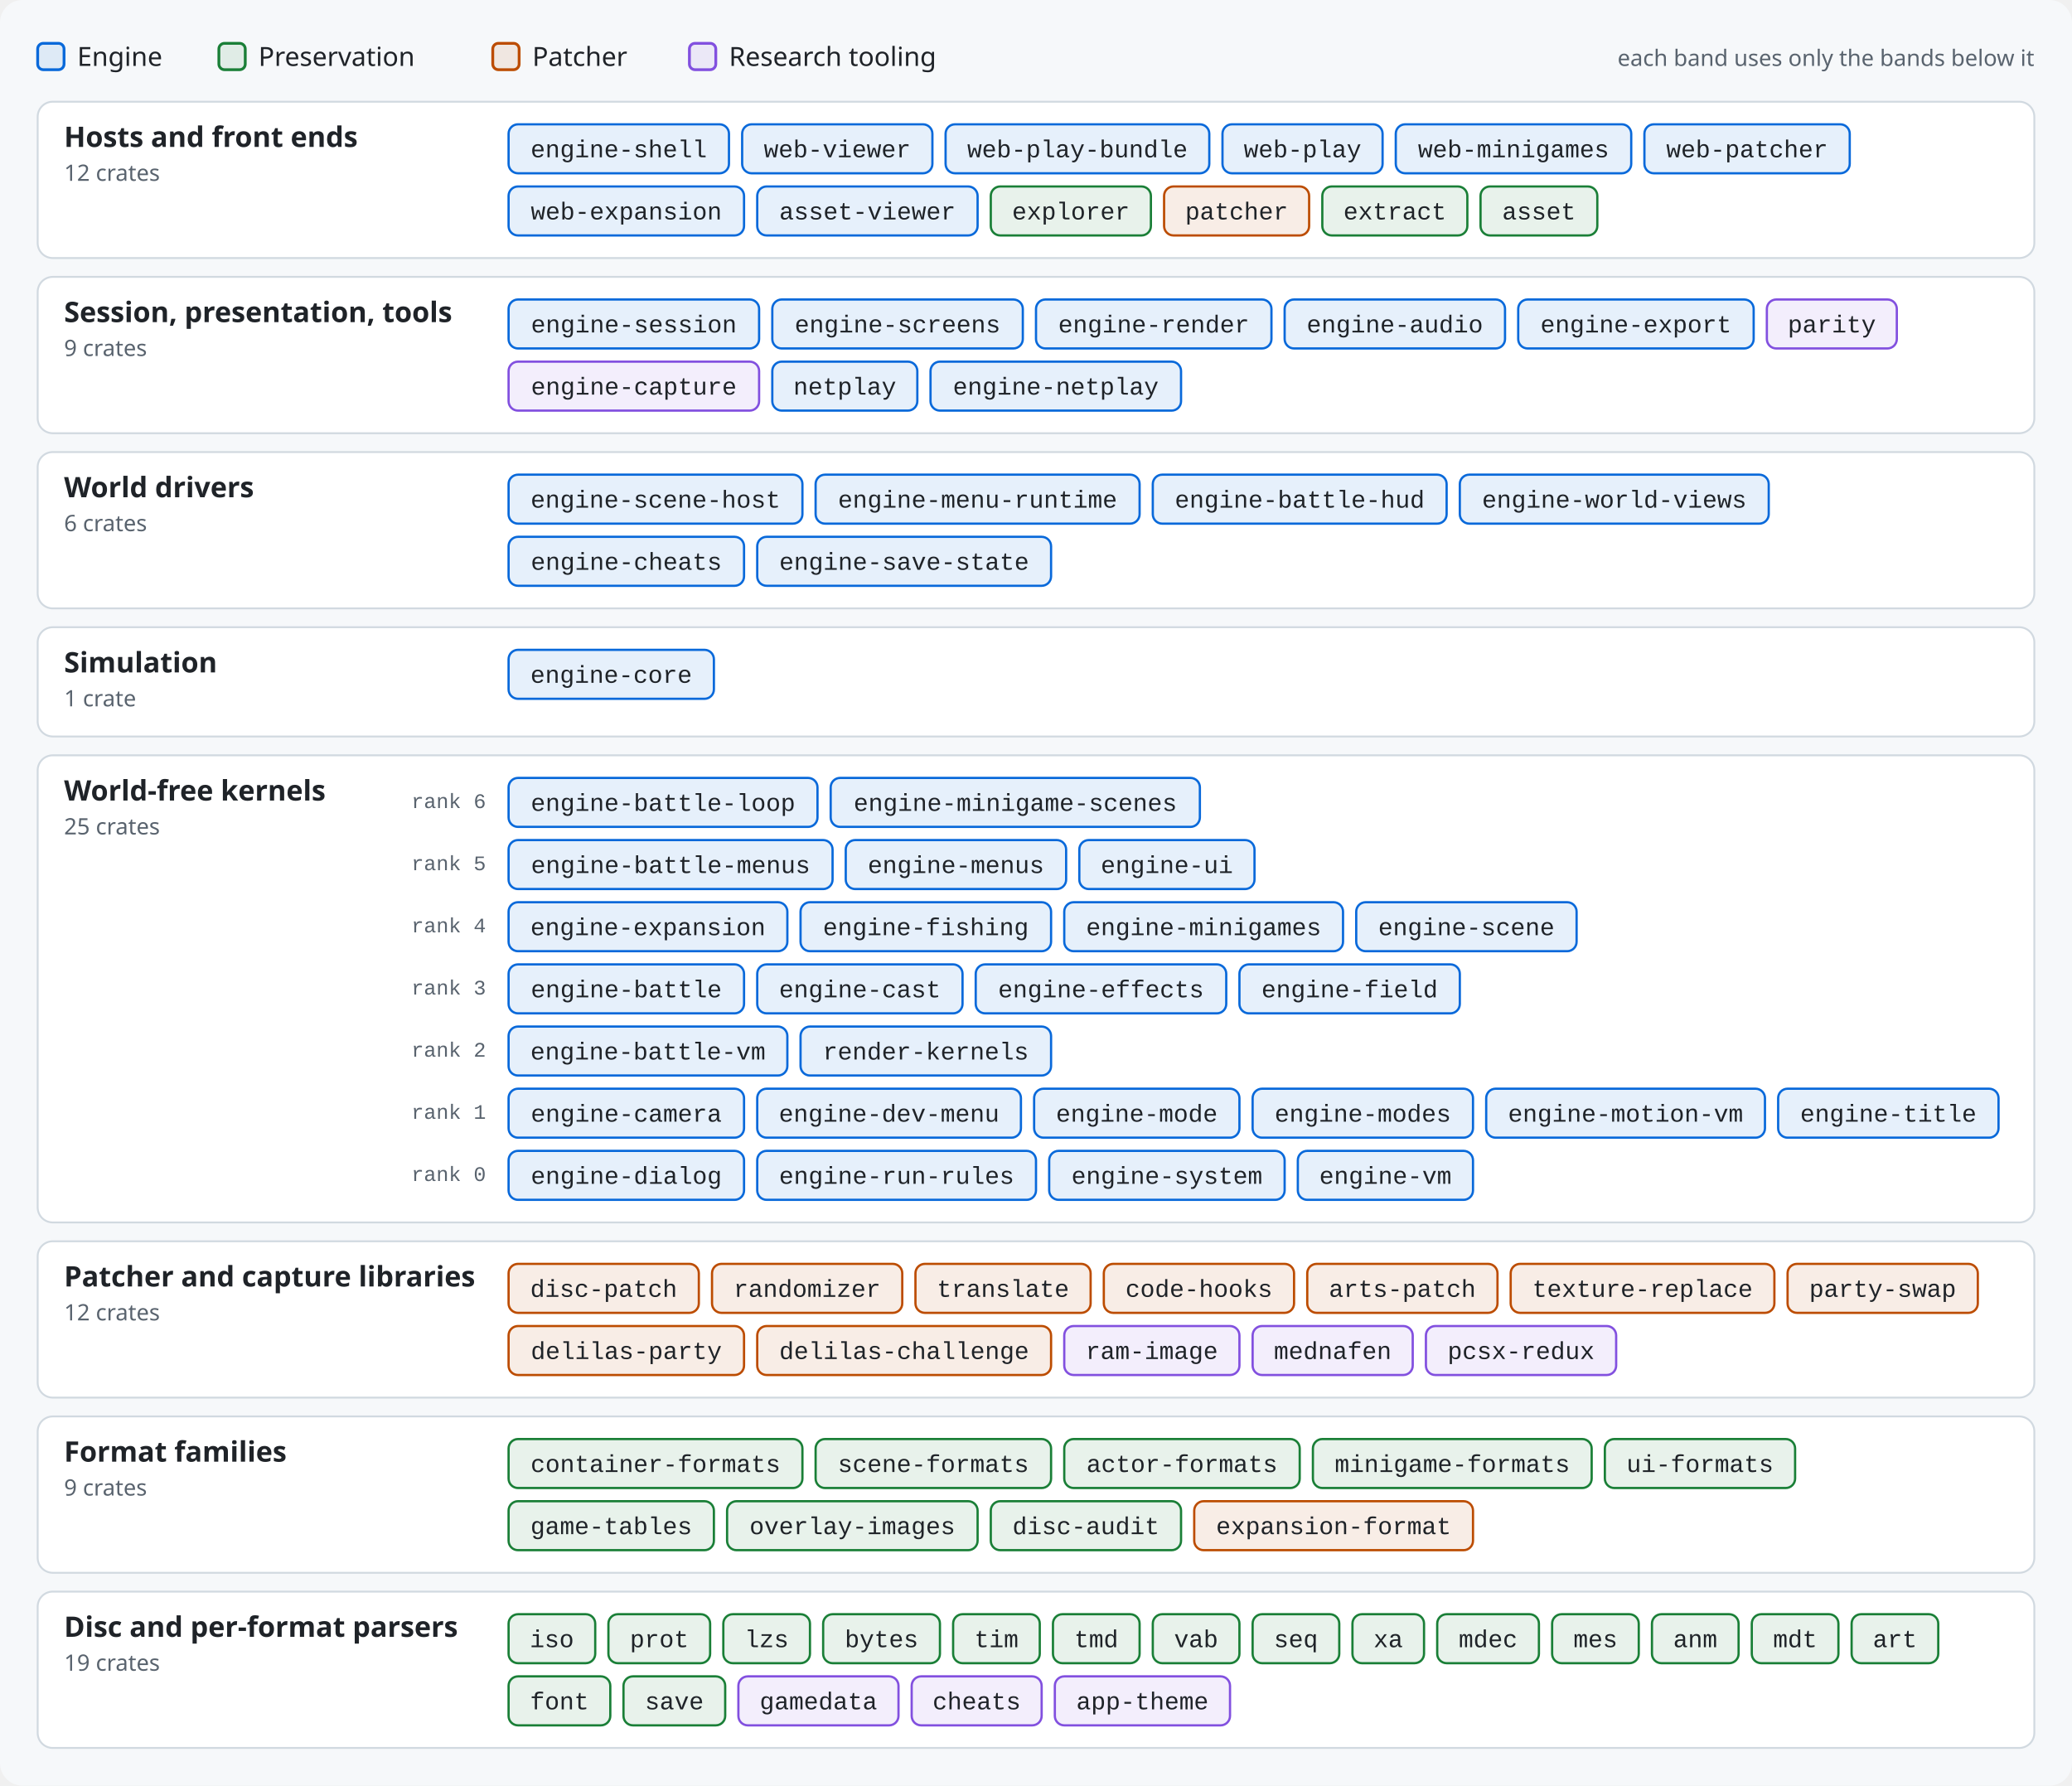
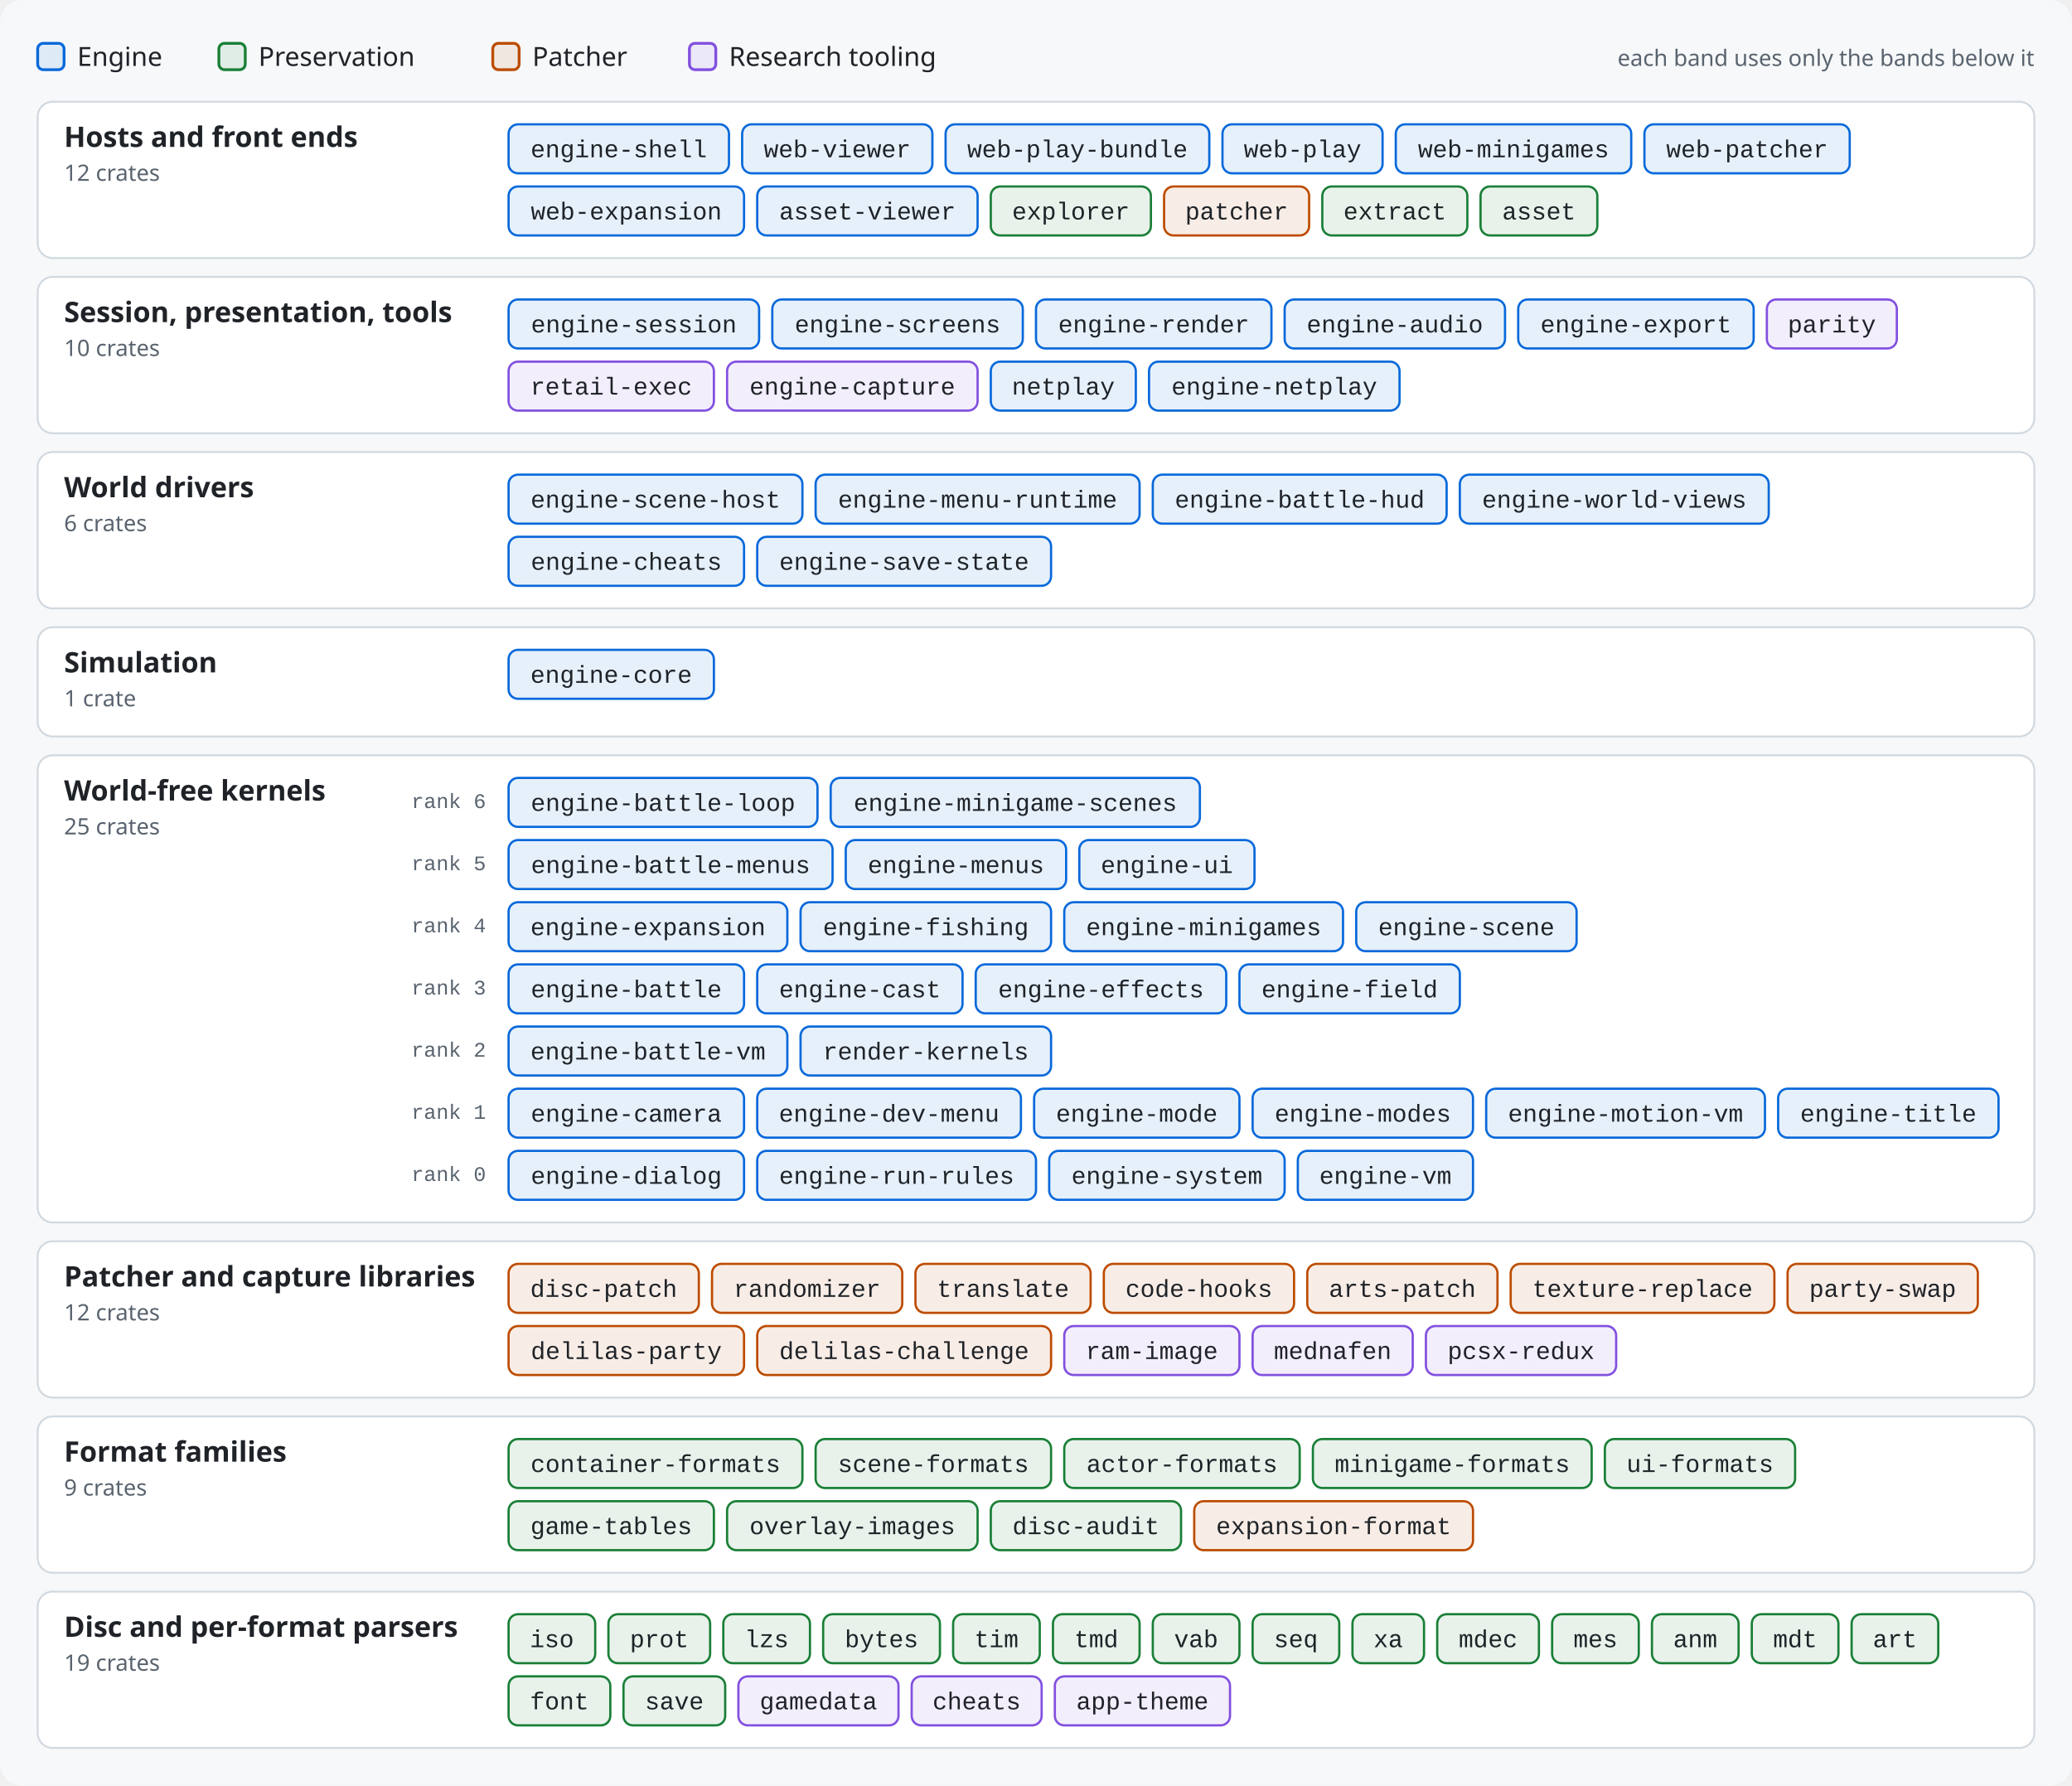
<svg xmlns="http://www.w3.org/2000/svg" viewBox="0 0 1100 948" width="1100" height="948" role="img" aria-labelledby="t d">
  <style>text{font-family:-apple-system, BlinkMacSystemFont, 'Segoe UI', 'Noto Sans', Helvetica, Arial, sans-serif;fill:#1f2328}.ch{font-family:ui-monospace, SFMono-Regular, Menlo, Consolas, 'Liberation Mono', monospace;font-size:13px}.bt{font-size:15px;font-weight:600}.mu{font-size:12px;fill:#59636e}.rk{font-family:ui-monospace, SFMono-Regular, Menlo, Consolas, 'Liberation Mono', monospace;font-size:11px;fill:#59636e}.lg{font-size:14px}</style>
  <rect width="1100" height="948" rx="12" fill="#f6f8fa" />
  <rect x="20" y="23" width="14" height="14" rx="3" fill="#0969da" fill-opacity="0.10" stroke="#0969da" stroke-width="1.5" />
  <text x="41" y="35" class="lg">Engine</text>
  <rect x="116.2" y="23" width="14" height="14" rx="3" fill="#1a7f37" fill-opacity="0.10" stroke="#1a7f37" stroke-width="1.5" />
  <text x="137.2" y="35" class="lg">Preservation</text>
  <rect x="261.6" y="23" width="14" height="14" rx="3" fill="#bc4c00" fill-opacity="0.10" stroke="#bc4c00" stroke-width="1.5" />
  <text x="282.6" y="35" class="lg">Patcher</text>
  <rect x="366" y="23" width="14" height="14" rx="3" fill="#8250df" fill-opacity="0.10" stroke="#8250df" stroke-width="1.5" />
  <text x="387" y="35" class="lg">Research tooling</text>
  <text x="1080" y="35" class="mu" text-anchor="end">each band uses only the bands below it</text>
  <rect x="20" y="54" width="1060" height="83" rx="8" fill="#ffffff" stroke="#d1d9e0" />
  <text x="34" y="78" class="bt">Hosts and front ends</text>
  <text x="34" y="96" class="mu">12 crates</text>
  <g>
    <rect x="270" y="66" width="117" height="26" rx="5" fill="#0969da" fill-opacity="0.10" stroke="#0969da" stroke-width="1.2" />
    <text x="328.5" y="83.5" class="ch" text-anchor="middle">engine-shell</text>
  </g>
  <g>
    <rect x="394" y="66" width="101" height="26" rx="5" fill="#0969da" fill-opacity="0.10" stroke="#0969da" stroke-width="1.2" />
    <text x="444.5" y="83.5" class="ch" text-anchor="middle">web-viewer</text>
  </g>
  <g>
    <rect x="502" y="66" width="140" height="26" rx="5" fill="#0969da" fill-opacity="0.10" stroke="#0969da" stroke-width="1.2" />
    <text x="572.0" y="83.5" class="ch" text-anchor="middle">web-play-bundle</text>
  </g>
  <g>
    <rect x="649" y="66" width="85" height="26" rx="5" fill="#0969da" fill-opacity="0.10" stroke="#0969da" stroke-width="1.2" />
    <text x="691.5" y="83.5" class="ch" text-anchor="middle">web-play</text>
  </g>
  <g>
    <rect x="741" y="66" width="125" height="26" rx="5" fill="#0969da" fill-opacity="0.10" stroke="#0969da" stroke-width="1.2" />
    <text x="803.5" y="83.5" class="ch" text-anchor="middle">web-minigames</text>
  </g>
  <g>
    <rect x="873" y="66" width="109" height="26" rx="5" fill="#0969da" fill-opacity="0.10" stroke="#0969da" stroke-width="1.2" />
    <text x="927.5" y="83.5" class="ch" text-anchor="middle">web-patcher</text>
  </g>
  <g>
    <rect x="270" y="99" width="125" height="26" rx="5" fill="#0969da" fill-opacity="0.10" stroke="#0969da" stroke-width="1.2" />
    <text x="332.5" y="116.5" class="ch" text-anchor="middle">web-expansion</text>
  </g>
  <g>
    <rect x="402" y="99" width="117" height="26" rx="5" fill="#0969da" fill-opacity="0.10" stroke="#0969da" stroke-width="1.2" />
    <text x="460.5" y="116.5" class="ch" text-anchor="middle">asset-viewer</text>
  </g>
  <g>
    <rect x="526" y="99" width="85" height="26" rx="5" fill="#1a7f37" fill-opacity="0.10" stroke="#1a7f37" stroke-width="1.2" />
    <text x="568.5" y="116.5" class="ch" text-anchor="middle">explorer</text>
  </g>
  <g>
    <rect x="618" y="99" width="77" height="26" rx="5" fill="#bc4c00" fill-opacity="0.10" stroke="#bc4c00" stroke-width="1.2" />
    <text x="656.5" y="116.5" class="ch" text-anchor="middle">patcher</text>
  </g>
  <g>
    <rect x="702" y="99" width="77" height="26" rx="5" fill="#1a7f37" fill-opacity="0.10" stroke="#1a7f37" stroke-width="1.2" />
    <text x="740.5" y="116.5" class="ch" text-anchor="middle">extract</text>
  </g>
  <g>
    <rect x="786" y="99" width="62" height="26" rx="5" fill="#1a7f37" fill-opacity="0.10" stroke="#1a7f37" stroke-width="1.2" />
    <text x="817.0" y="116.5" class="ch" text-anchor="middle">asset</text>
  </g>
  <rect x="20" y="147" width="1060" height="83" rx="8" fill="#ffffff" stroke="#d1d9e0" />
  <text x="34" y="171" class="bt">Session, presentation, tools</text>
-   <text x="34" y="189" class="mu">9 crates</text>
+   <text x="34" y="189" class="mu">10 crates</text>
  <g>
    <rect x="270" y="159" width="133" height="26" rx="5" fill="#0969da" fill-opacity="0.10" stroke="#0969da" stroke-width="1.2" />
    <text x="336.5" y="176.5" class="ch" text-anchor="middle">engine-session</text>
  </g>
  <g>
    <rect x="410" y="159" width="133" height="26" rx="5" fill="#0969da" fill-opacity="0.10" stroke="#0969da" stroke-width="1.2" />
    <text x="476.5" y="176.5" class="ch" text-anchor="middle">engine-screens</text>
  </g>
  <g>
    <rect x="550" y="159" width="125" height="26" rx="5" fill="#0969da" fill-opacity="0.10" stroke="#0969da" stroke-width="1.2" />
    <text x="612.5" y="176.5" class="ch" text-anchor="middle">engine-render</text>
  </g>
  <g>
    <rect x="682" y="159" width="117" height="26" rx="5" fill="#0969da" fill-opacity="0.10" stroke="#0969da" stroke-width="1.2" />
    <text x="740.5" y="176.5" class="ch" text-anchor="middle">engine-audio</text>
  </g>
  <g>
    <rect x="806" y="159" width="125" height="26" rx="5" fill="#0969da" fill-opacity="0.10" stroke="#0969da" stroke-width="1.2" />
    <text x="868.5" y="176.5" class="ch" text-anchor="middle">engine-export</text>
  </g>
  <g>
    <rect x="938" y="159" width="69" height="26" rx="5" fill="#8250df" fill-opacity="0.10" stroke="#8250df" stroke-width="1.2" />
    <text x="972.5" y="176.5" class="ch" text-anchor="middle">parity</text>
  </g>
  <g>
-     <rect x="270" y="192" width="133" height="26" rx="5" fill="#8250df" fill-opacity="0.10" stroke="#8250df" stroke-width="1.2" />
-     <text x="336.5" y="209.5" class="ch" text-anchor="middle">engine-capture</text>
-   </g>
-   <g>
-     <rect x="410" y="192" width="77" height="26" rx="5" fill="#0969da" fill-opacity="0.10" stroke="#0969da" stroke-width="1.2" />
-     <text x="448.5" y="209.5" class="ch" text-anchor="middle">netplay</text>
-   </g>
-   <g>
-     <rect x="494" y="192" width="133" height="26" rx="5" fill="#0969da" fill-opacity="0.10" stroke="#0969da" stroke-width="1.2" />
-     <text x="560.5" y="209.5" class="ch" text-anchor="middle">engine-netplay</text>
+     <rect x="270" y="192" width="109" height="26" rx="5" fill="#8250df" fill-opacity="0.10" stroke="#8250df" stroke-width="1.2" />
+     <text x="324.5" y="209.5" class="ch" text-anchor="middle">retail-exec</text>
+   </g>
+   <g>
+     <rect x="386" y="192" width="133" height="26" rx="5" fill="#8250df" fill-opacity="0.10" stroke="#8250df" stroke-width="1.2" />
+     <text x="452.5" y="209.5" class="ch" text-anchor="middle">engine-capture</text>
+   </g>
+   <g>
+     <rect x="526" y="192" width="77" height="26" rx="5" fill="#0969da" fill-opacity="0.10" stroke="#0969da" stroke-width="1.2" />
+     <text x="564.5" y="209.5" class="ch" text-anchor="middle">netplay</text>
+   </g>
+   <g>
+     <rect x="610" y="192" width="133" height="26" rx="5" fill="#0969da" fill-opacity="0.10" stroke="#0969da" stroke-width="1.2" />
+     <text x="676.5" y="209.5" class="ch" text-anchor="middle">engine-netplay</text>
  </g>
  <rect x="20" y="240" width="1060" height="83" rx="8" fill="#ffffff" stroke="#d1d9e0" />
  <text x="34" y="264" class="bt">World drivers</text>
  <text x="34" y="282" class="mu">6 crates</text>
  <g>
    <rect x="270" y="252" width="156" height="26" rx="5" fill="#0969da" fill-opacity="0.10" stroke="#0969da" stroke-width="1.2" />
    <text x="348.0" y="269.5" class="ch" text-anchor="middle">engine-scene-host</text>
  </g>
  <g>
    <rect x="433" y="252" width="172" height="26" rx="5" fill="#0969da" fill-opacity="0.10" stroke="#0969da" stroke-width="1.2" />
    <text x="519.0" y="269.5" class="ch" text-anchor="middle">engine-menu-runtime</text>
  </g>
  <g>
    <rect x="612" y="252" width="156" height="26" rx="5" fill="#0969da" fill-opacity="0.10" stroke="#0969da" stroke-width="1.2" />
    <text x="690.0" y="269.5" class="ch" text-anchor="middle">engine-battle-hud</text>
  </g>
  <g>
    <rect x="775" y="252" width="164" height="26" rx="5" fill="#0969da" fill-opacity="0.10" stroke="#0969da" stroke-width="1.2" />
    <text x="857.0" y="269.5" class="ch" text-anchor="middle">engine-world-views</text>
  </g>
  <g>
    <rect x="270" y="285" width="125" height="26" rx="5" fill="#0969da" fill-opacity="0.10" stroke="#0969da" stroke-width="1.2" />
    <text x="332.5" y="302.5" class="ch" text-anchor="middle">engine-cheats</text>
  </g>
  <g>
    <rect x="402" y="285" width="156" height="26" rx="5" fill="#0969da" fill-opacity="0.10" stroke="#0969da" stroke-width="1.2" />
    <text x="480.0" y="302.5" class="ch" text-anchor="middle">engine-save-state</text>
  </g>
  <rect x="20" y="333" width="1060" height="58" rx="8" fill="#ffffff" stroke="#d1d9e0" />
  <text x="34" y="357" class="bt">Simulation</text>
  <text x="34" y="375" class="mu">1 crate</text>
  <g>
    <rect x="270" y="345" width="109" height="26" rx="5" fill="#0969da" fill-opacity="0.10" stroke="#0969da" stroke-width="1.2" />
    <text x="324.5" y="362.5" class="ch" text-anchor="middle">engine-core</text>
  </g>
  <rect x="20" y="401" width="1060" height="248" rx="8" fill="#ffffff" stroke="#d1d9e0" />
  <text x="34" y="425" class="bt">World-free kernels</text>
  <text x="34" y="443" class="mu">25 crates</text>
  <text x="258" y="429" class="rk" text-anchor="end">rank 6</text>
  <g>
    <rect x="270" y="413" width="164" height="26" rx="5" fill="#0969da" fill-opacity="0.10" stroke="#0969da" stroke-width="1.2" />
    <text x="352.0" y="430.5" class="ch" text-anchor="middle">engine-battle-loop</text>
  </g>
  <g>
    <rect x="441" y="413" width="196" height="26" rx="5" fill="#0969da" fill-opacity="0.10" stroke="#0969da" stroke-width="1.2" />
    <text x="539.0" y="430.5" class="ch" text-anchor="middle">engine-minigame-scenes</text>
  </g>
  <text x="258" y="462" class="rk" text-anchor="end">rank 5</text>
  <g>
    <rect x="270" y="446" width="172" height="26" rx="5" fill="#0969da" fill-opacity="0.10" stroke="#0969da" stroke-width="1.2" />
    <text x="356.0" y="463.5" class="ch" text-anchor="middle">engine-battle-menus</text>
  </g>
  <g>
    <rect x="449" y="446" width="117" height="26" rx="5" fill="#0969da" fill-opacity="0.10" stroke="#0969da" stroke-width="1.2" />
    <text x="507.5" y="463.5" class="ch" text-anchor="middle">engine-menus</text>
  </g>
  <g>
    <rect x="573" y="446" width="93" height="26" rx="5" fill="#0969da" fill-opacity="0.10" stroke="#0969da" stroke-width="1.2" />
    <text x="619.5" y="463.5" class="ch" text-anchor="middle">engine-ui</text>
  </g>
  <text x="258" y="495" class="rk" text-anchor="end">rank 4</text>
  <g>
    <rect x="270" y="479" width="148" height="26" rx="5" fill="#0969da" fill-opacity="0.10" stroke="#0969da" stroke-width="1.2" />
    <text x="344.0" y="496.5" class="ch" text-anchor="middle">engine-expansion</text>
  </g>
  <g>
    <rect x="425" y="479" width="133" height="26" rx="5" fill="#0969da" fill-opacity="0.10" stroke="#0969da" stroke-width="1.2" />
    <text x="491.5" y="496.5" class="ch" text-anchor="middle">engine-fishing</text>
  </g>
  <g>
    <rect x="565" y="479" width="148" height="26" rx="5" fill="#0969da" fill-opacity="0.10" stroke="#0969da" stroke-width="1.2" />
    <text x="639.0" y="496.5" class="ch" text-anchor="middle">engine-minigames</text>
  </g>
  <g>
    <rect x="720" y="479" width="117" height="26" rx="5" fill="#0969da" fill-opacity="0.10" stroke="#0969da" stroke-width="1.2" />
    <text x="778.5" y="496.5" class="ch" text-anchor="middle">engine-scene</text>
  </g>
  <text x="258" y="528" class="rk" text-anchor="end">rank 3</text>
  <g>
    <rect x="270" y="512" width="125" height="26" rx="5" fill="#0969da" fill-opacity="0.10" stroke="#0969da" stroke-width="1.2" />
    <text x="332.5" y="529.5" class="ch" text-anchor="middle">engine-battle</text>
  </g>
  <g>
    <rect x="402" y="512" width="109" height="26" rx="5" fill="#0969da" fill-opacity="0.10" stroke="#0969da" stroke-width="1.2" />
    <text x="456.5" y="529.5" class="ch" text-anchor="middle">engine-cast</text>
  </g>
  <g>
    <rect x="518" y="512" width="133" height="26" rx="5" fill="#0969da" fill-opacity="0.10" stroke="#0969da" stroke-width="1.2" />
    <text x="584.5" y="529.5" class="ch" text-anchor="middle">engine-effects</text>
  </g>
  <g>
    <rect x="658" y="512" width="117" height="26" rx="5" fill="#0969da" fill-opacity="0.10" stroke="#0969da" stroke-width="1.2" />
    <text x="716.5" y="529.5" class="ch" text-anchor="middle">engine-field</text>
  </g>
  <text x="258" y="561" class="rk" text-anchor="end">rank 2</text>
  <g>
    <rect x="270" y="545" width="148" height="26" rx="5" fill="#0969da" fill-opacity="0.10" stroke="#0969da" stroke-width="1.2" />
    <text x="344.0" y="562.5" class="ch" text-anchor="middle">engine-battle-vm</text>
  </g>
  <g>
    <rect x="425" y="545" width="133" height="26" rx="5" fill="#0969da" fill-opacity="0.10" stroke="#0969da" stroke-width="1.2" />
    <text x="491.5" y="562.5" class="ch" text-anchor="middle">render-kernels</text>
  </g>
  <text x="258" y="594" class="rk" text-anchor="end">rank 1</text>
  <g>
    <rect x="270" y="578" width="125" height="26" rx="5" fill="#0969da" fill-opacity="0.10" stroke="#0969da" stroke-width="1.2" />
    <text x="332.5" y="595.5" class="ch" text-anchor="middle">engine-camera</text>
  </g>
  <g>
    <rect x="402" y="578" width="140" height="26" rx="5" fill="#0969da" fill-opacity="0.10" stroke="#0969da" stroke-width="1.2" />
    <text x="472.0" y="595.5" class="ch" text-anchor="middle">engine-dev-menu</text>
  </g>
  <g>
    <rect x="549" y="578" width="109" height="26" rx="5" fill="#0969da" fill-opacity="0.10" stroke="#0969da" stroke-width="1.2" />
    <text x="603.5" y="595.5" class="ch" text-anchor="middle">engine-mode</text>
  </g>
  <g>
    <rect x="665" y="578" width="117" height="26" rx="5" fill="#0969da" fill-opacity="0.10" stroke="#0969da" stroke-width="1.2" />
    <text x="723.5" y="595.5" class="ch" text-anchor="middle">engine-modes</text>
  </g>
  <g>
    <rect x="789" y="578" width="148" height="26" rx="5" fill="#0969da" fill-opacity="0.10" stroke="#0969da" stroke-width="1.2" />
    <text x="863.0" y="595.5" class="ch" text-anchor="middle">engine-motion-vm</text>
  </g>
  <g>
    <rect x="944" y="578" width="117" height="26" rx="5" fill="#0969da" fill-opacity="0.10" stroke="#0969da" stroke-width="1.2" />
    <text x="1002.5" y="595.5" class="ch" text-anchor="middle">engine-title</text>
  </g>
  <text x="258" y="627" class="rk" text-anchor="end">rank 0</text>
  <g>
    <rect x="270" y="611" width="125" height="26" rx="5" fill="#0969da" fill-opacity="0.10" stroke="#0969da" stroke-width="1.2" />
    <text x="332.5" y="628.5" class="ch" text-anchor="middle">engine-dialog</text>
  </g>
  <g>
    <rect x="402" y="611" width="148" height="26" rx="5" fill="#0969da" fill-opacity="0.10" stroke="#0969da" stroke-width="1.2" />
    <text x="476.0" y="628.5" class="ch" text-anchor="middle">engine-run-rules</text>
  </g>
  <g>
    <rect x="557" y="611" width="125" height="26" rx="5" fill="#0969da" fill-opacity="0.10" stroke="#0969da" stroke-width="1.2" />
    <text x="619.5" y="628.5" class="ch" text-anchor="middle">engine-system</text>
  </g>
  <g>
    <rect x="689" y="611" width="93" height="26" rx="5" fill="#0969da" fill-opacity="0.10" stroke="#0969da" stroke-width="1.2" />
    <text x="735.5" y="628.5" class="ch" text-anchor="middle">engine-vm</text>
  </g>
  <rect x="20" y="659" width="1060" height="83" rx="8" fill="#ffffff" stroke="#d1d9e0" />
  <text x="34" y="683" class="bt">Patcher and capture libraries</text>
  <text x="34" y="701" class="mu">12 crates</text>
  <g>
    <rect x="270" y="671" width="101" height="26" rx="5" fill="#bc4c00" fill-opacity="0.10" stroke="#bc4c00" stroke-width="1.2" />
    <text x="320.5" y="688.5" class="ch" text-anchor="middle">disc-patch</text>
  </g>
  <g>
    <rect x="378" y="671" width="101" height="26" rx="5" fill="#bc4c00" fill-opacity="0.10" stroke="#bc4c00" stroke-width="1.2" />
    <text x="428.5" y="688.5" class="ch" text-anchor="middle">randomizer</text>
  </g>
  <g>
    <rect x="486" y="671" width="93" height="26" rx="5" fill="#bc4c00" fill-opacity="0.10" stroke="#bc4c00" stroke-width="1.2" />
    <text x="532.5" y="688.5" class="ch" text-anchor="middle">translate</text>
  </g>
  <g>
    <rect x="586" y="671" width="101" height="26" rx="5" fill="#bc4c00" fill-opacity="0.10" stroke="#bc4c00" stroke-width="1.2" />
    <text x="636.5" y="688.5" class="ch" text-anchor="middle">code-hooks</text>
  </g>
  <g>
    <rect x="694" y="671" width="101" height="26" rx="5" fill="#bc4c00" fill-opacity="0.10" stroke="#bc4c00" stroke-width="1.2" />
    <text x="744.5" y="688.5" class="ch" text-anchor="middle">arts-patch</text>
  </g>
  <g>
    <rect x="802" y="671" width="140" height="26" rx="5" fill="#bc4c00" fill-opacity="0.10" stroke="#bc4c00" stroke-width="1.2" />
    <text x="872.0" y="688.5" class="ch" text-anchor="middle">texture-replace</text>
  </g>
  <g>
    <rect x="949" y="671" width="101" height="26" rx="5" fill="#bc4c00" fill-opacity="0.10" stroke="#bc4c00" stroke-width="1.2" />
    <text x="999.5" y="688.5" class="ch" text-anchor="middle">party-swap</text>
  </g>
  <g>
    <rect x="270" y="704" width="125" height="26" rx="5" fill="#bc4c00" fill-opacity="0.10" stroke="#bc4c00" stroke-width="1.2" />
    <text x="332.5" y="721.5" class="ch" text-anchor="middle">delilas-party</text>
  </g>
  <g>
    <rect x="402" y="704" width="156" height="26" rx="5" fill="#bc4c00" fill-opacity="0.10" stroke="#bc4c00" stroke-width="1.2" />
    <text x="480.0" y="721.5" class="ch" text-anchor="middle">delilas-challenge</text>
  </g>
  <g>
    <rect x="565" y="704" width="93" height="26" rx="5" fill="#8250df" fill-opacity="0.10" stroke="#8250df" stroke-width="1.2" />
    <text x="611.5" y="721.5" class="ch" text-anchor="middle">ram-image</text>
  </g>
  <g>
    <rect x="665" y="704" width="85" height="26" rx="5" fill="#8250df" fill-opacity="0.10" stroke="#8250df" stroke-width="1.2" />
    <text x="707.5" y="721.5" class="ch" text-anchor="middle">mednafen</text>
  </g>
  <g>
    <rect x="757" y="704" width="101" height="26" rx="5" fill="#8250df" fill-opacity="0.10" stroke="#8250df" stroke-width="1.2" />
    <text x="807.5" y="721.5" class="ch" text-anchor="middle">pcsx-redux</text>
  </g>
  <rect x="20" y="752" width="1060" height="83" rx="8" fill="#ffffff" stroke="#d1d9e0" />
  <text x="34" y="776" class="bt">Format families</text>
  <text x="34" y="794" class="mu">9 crates</text>
  <g>
    <rect x="270" y="764" width="156" height="26" rx="5" fill="#1a7f37" fill-opacity="0.10" stroke="#1a7f37" stroke-width="1.2" />
    <text x="348.0" y="781.5" class="ch" text-anchor="middle">container-formats</text>
  </g>
  <g>
    <rect x="433" y="764" width="125" height="26" rx="5" fill="#1a7f37" fill-opacity="0.10" stroke="#1a7f37" stroke-width="1.2" />
    <text x="495.5" y="781.5" class="ch" text-anchor="middle">scene-formats</text>
  </g>
  <g>
    <rect x="565" y="764" width="125" height="26" rx="5" fill="#1a7f37" fill-opacity="0.10" stroke="#1a7f37" stroke-width="1.2" />
    <text x="627.5" y="781.5" class="ch" text-anchor="middle">actor-formats</text>
  </g>
  <g>
    <rect x="697" y="764" width="148" height="26" rx="5" fill="#1a7f37" fill-opacity="0.10" stroke="#1a7f37" stroke-width="1.2" />
    <text x="771.0" y="781.5" class="ch" text-anchor="middle">minigame-formats</text>
  </g>
  <g>
    <rect x="852" y="764" width="101" height="26" rx="5" fill="#1a7f37" fill-opacity="0.10" stroke="#1a7f37" stroke-width="1.2" />
    <text x="902.5" y="781.5" class="ch" text-anchor="middle">ui-formats</text>
  </g>
  <g>
    <rect x="270" y="797" width="109" height="26" rx="5" fill="#1a7f37" fill-opacity="0.10" stroke="#1a7f37" stroke-width="1.2" />
    <text x="324.5" y="814.5" class="ch" text-anchor="middle">game-tables</text>
  </g>
  <g>
    <rect x="386" y="797" width="133" height="26" rx="5" fill="#1a7f37" fill-opacity="0.10" stroke="#1a7f37" stroke-width="1.2" />
    <text x="452.5" y="814.5" class="ch" text-anchor="middle">overlay-images</text>
  </g>
  <g>
    <rect x="526" y="797" width="101" height="26" rx="5" fill="#1a7f37" fill-opacity="0.10" stroke="#1a7f37" stroke-width="1.2" />
    <text x="576.5" y="814.5" class="ch" text-anchor="middle">disc-audit</text>
  </g>
  <g>
    <rect x="634" y="797" width="148" height="26" rx="5" fill="#bc4c00" fill-opacity="0.10" stroke="#bc4c00" stroke-width="1.2" />
    <text x="708.0" y="814.5" class="ch" text-anchor="middle">expansion-format</text>
  </g>
  <rect x="20" y="845" width="1060" height="83" rx="8" fill="#ffffff" stroke="#d1d9e0" />
  <text x="34" y="869" class="bt">Disc and per-format parsers</text>
  <text x="34" y="887" class="mu">19 crates</text>
  <g>
    <rect x="270" y="857" width="46" height="26" rx="5" fill="#1a7f37" fill-opacity="0.10" stroke="#1a7f37" stroke-width="1.2" />
    <text x="293.0" y="874.5" class="ch" text-anchor="middle">iso</text>
  </g>
  <g>
    <rect x="323" y="857" width="54" height="26" rx="5" fill="#1a7f37" fill-opacity="0.10" stroke="#1a7f37" stroke-width="1.2" />
    <text x="350.0" y="874.5" class="ch" text-anchor="middle">prot</text>
  </g>
  <g>
    <rect x="384" y="857" width="46" height="26" rx="5" fill="#1a7f37" fill-opacity="0.10" stroke="#1a7f37" stroke-width="1.2" />
    <text x="407.0" y="874.5" class="ch" text-anchor="middle">lzs</text>
  </g>
  <g>
    <rect x="437" y="857" width="62" height="26" rx="5" fill="#1a7f37" fill-opacity="0.10" stroke="#1a7f37" stroke-width="1.2" />
    <text x="468.0" y="874.5" class="ch" text-anchor="middle">bytes</text>
  </g>
  <g>
    <rect x="506" y="857" width="46" height="26" rx="5" fill="#1a7f37" fill-opacity="0.10" stroke="#1a7f37" stroke-width="1.2" />
    <text x="529.0" y="874.5" class="ch" text-anchor="middle">tim</text>
  </g>
  <g>
    <rect x="559" y="857" width="46" height="26" rx="5" fill="#1a7f37" fill-opacity="0.10" stroke="#1a7f37" stroke-width="1.2" />
    <text x="582.0" y="874.5" class="ch" text-anchor="middle">tmd</text>
  </g>
  <g>
    <rect x="612" y="857" width="46" height="26" rx="5" fill="#1a7f37" fill-opacity="0.10" stroke="#1a7f37" stroke-width="1.2" />
    <text x="635.0" y="874.5" class="ch" text-anchor="middle">vab</text>
  </g>
  <g>
    <rect x="665" y="857" width="46" height="26" rx="5" fill="#1a7f37" fill-opacity="0.10" stroke="#1a7f37" stroke-width="1.2" />
    <text x="688.0" y="874.5" class="ch" text-anchor="middle">seq</text>
  </g>
  <g>
    <rect x="718" y="857" width="38" height="26" rx="5" fill="#1a7f37" fill-opacity="0.10" stroke="#1a7f37" stroke-width="1.2" />
    <text x="737.0" y="874.5" class="ch" text-anchor="middle">xa</text>
  </g>
  <g>
    <rect x="763" y="857" width="54" height="26" rx="5" fill="#1a7f37" fill-opacity="0.10" stroke="#1a7f37" stroke-width="1.2" />
    <text x="790.0" y="874.5" class="ch" text-anchor="middle">mdec</text>
  </g>
  <g>
    <rect x="824" y="857" width="46" height="26" rx="5" fill="#1a7f37" fill-opacity="0.10" stroke="#1a7f37" stroke-width="1.2" />
    <text x="847.0" y="874.5" class="ch" text-anchor="middle">mes</text>
  </g>
  <g>
    <rect x="877" y="857" width="46" height="26" rx="5" fill="#1a7f37" fill-opacity="0.10" stroke="#1a7f37" stroke-width="1.2" />
    <text x="900.0" y="874.5" class="ch" text-anchor="middle">anm</text>
  </g>
  <g>
    <rect x="930" y="857" width="46" height="26" rx="5" fill="#1a7f37" fill-opacity="0.10" stroke="#1a7f37" stroke-width="1.2" />
    <text x="953.0" y="874.5" class="ch" text-anchor="middle">mdt</text>
  </g>
  <g>
    <rect x="983" y="857" width="46" height="26" rx="5" fill="#1a7f37" fill-opacity="0.10" stroke="#1a7f37" stroke-width="1.2" />
    <text x="1006.0" y="874.5" class="ch" text-anchor="middle">art</text>
  </g>
  <g>
    <rect x="270" y="890" width="54" height="26" rx="5" fill="#1a7f37" fill-opacity="0.10" stroke="#1a7f37" stroke-width="1.2" />
    <text x="297.0" y="907.5" class="ch" text-anchor="middle">font</text>
  </g>
  <g>
    <rect x="331" y="890" width="54" height="26" rx="5" fill="#1a7f37" fill-opacity="0.10" stroke="#1a7f37" stroke-width="1.2" />
    <text x="358.0" y="907.5" class="ch" text-anchor="middle">save</text>
  </g>
  <g>
    <rect x="392" y="890" width="85" height="26" rx="5" fill="#8250df" fill-opacity="0.10" stroke="#8250df" stroke-width="1.2" />
    <text x="434.5" y="907.5" class="ch" text-anchor="middle">gamedata</text>
  </g>
  <g>
    <rect x="484" y="890" width="69" height="26" rx="5" fill="#8250df" fill-opacity="0.10" stroke="#8250df" stroke-width="1.2" />
    <text x="518.5" y="907.5" class="ch" text-anchor="middle">cheats</text>
  </g>
  <g>
    <rect x="560" y="890" width="93" height="26" rx="5" fill="#8250df" fill-opacity="0.10" stroke="#8250df" stroke-width="1.2" />
    <text x="606.5" y="907.5" class="ch" text-anchor="middle">app-theme</text>
  </g>
</svg>
